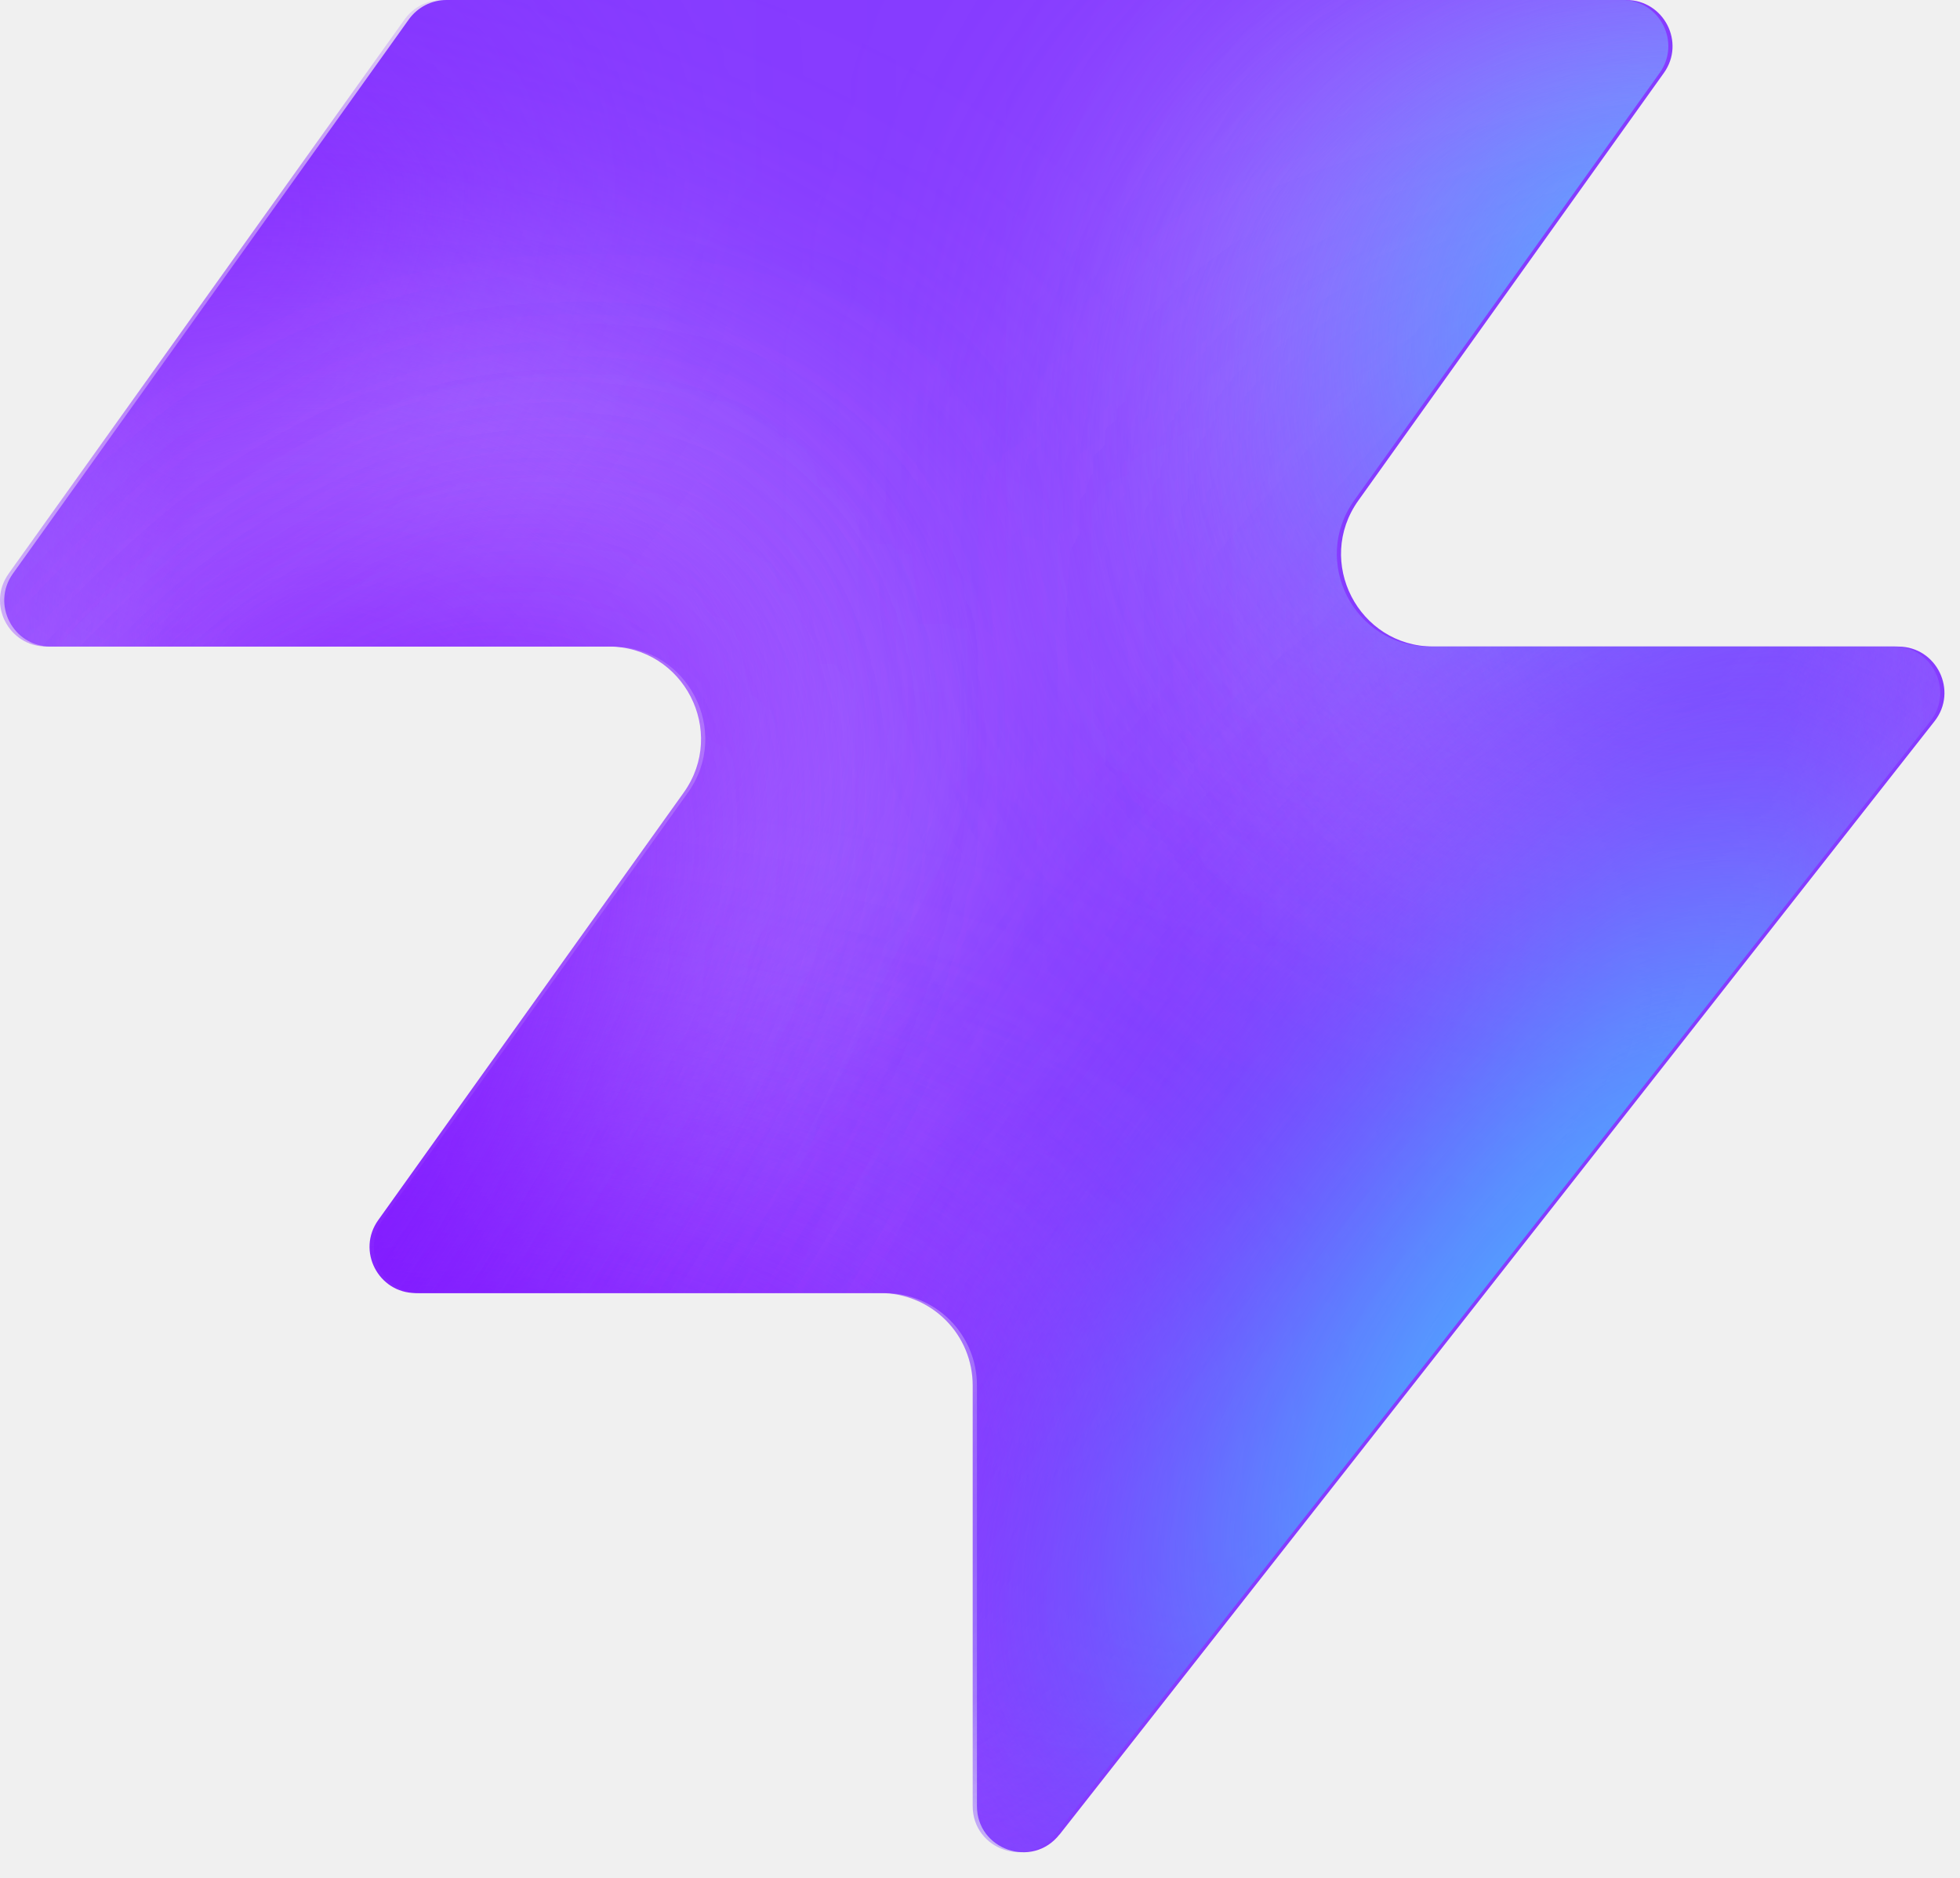
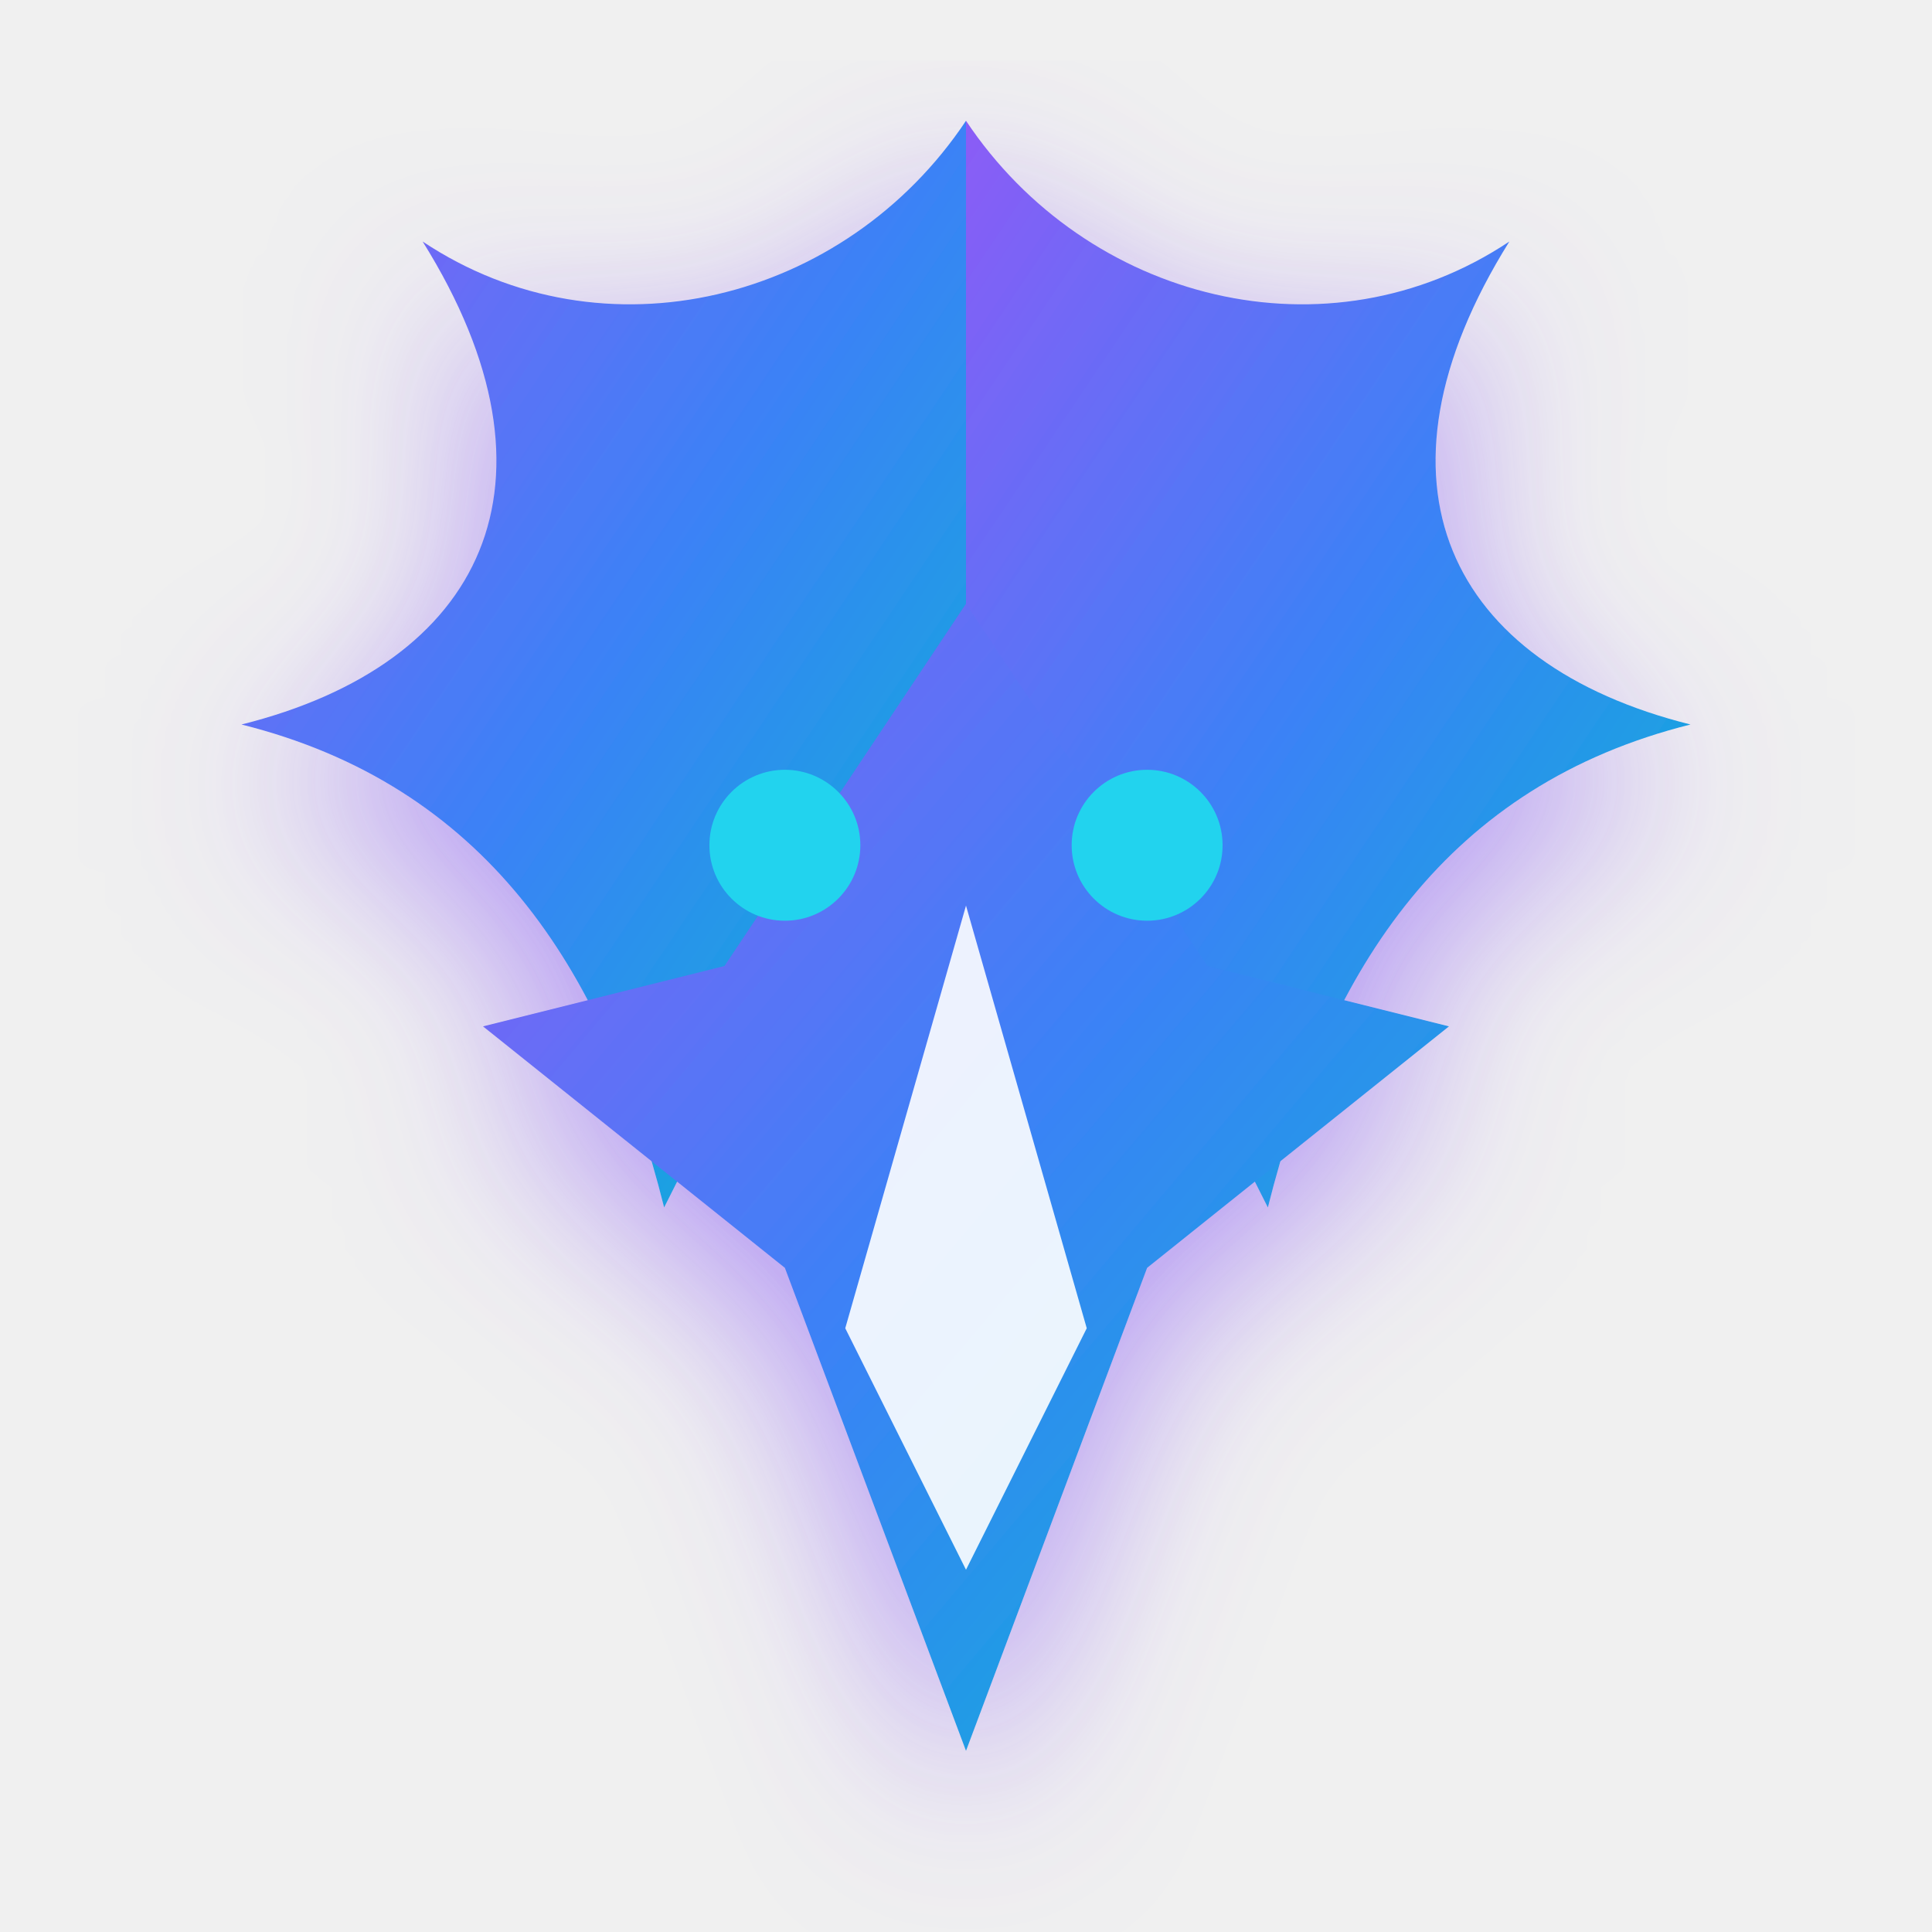
- <svg xmlns="http://www.w3.org/2000/svg" width="48" height="46" fill="none" viewBox="0 0 48 46">
-   <path fill="#863bff" d="M25.946 44.938c-.664.845-2.021.375-2.021-.698V33.937a2.26 2.26 0 0 0-2.262-2.262H10.287c-.92 0-1.456-1.04-.92-1.788l7.48-10.471c1.07-1.497 0-3.578-1.842-3.578H1.237c-.92 0-1.456-1.04-.92-1.788L10.013.474c.214-.297.556-.474.92-.474h28.894c.92 0 1.456 1.04.92 1.788l-7.48 10.471c-1.07 1.498 0 3.579 1.842 3.579h11.377c.943 0 1.473 1.088.89 1.83L25.947 44.94z" style="fill:#863bff;fill:color(display-p3 .525 .23 1);fill-opacity:1" />
-   <mask id="a" width="48" height="46" x="0" y="0" maskUnits="userSpaceOnUse" style="mask-type:alpha">
-     <path fill="#000" d="M25.842 44.938c-.664.844-2.021.375-2.021-.698V33.937a2.26 2.26 0 0 0-2.262-2.262H10.183c-.92 0-1.456-1.04-.92-1.788l7.48-10.471c1.07-1.498 0-3.579-1.842-3.579H1.133c-.92 0-1.456-1.04-.92-1.787L9.91.473c.214-.297.556-.474.92-.474h28.894c.92 0 1.456 1.04.92 1.788l-7.48 10.471c-1.07 1.498 0 3.578 1.842 3.578h11.377c.943 0 1.473 1.088.89 1.832L25.843 44.94z" style="fill:#000;fill-opacity:1" />
-   </mask>
-   <g mask="url(#a)">
-     <g filter="url(#b)">
-       <ellipse cx="5.508" cy="14.704" fill="#ede6ff" rx="5.508" ry="14.704" style="fill:#ede6ff;fill:color(display-p3 .927 .903 1);fill-opacity:1" transform="matrix(.00324 1 1 -.00324 -4.47 31.516)" />
-     </g>
-     <g filter="url(#c)">
-       <ellipse cx="10.399" cy="29.851" fill="#ede6ff" rx="10.399" ry="29.851" style="fill:#ede6ff;fill:color(display-p3 .927 .903 1);fill-opacity:1" transform="matrix(.00324 1 1 -.00324 -39.328 7.883)" />
-     </g>
-     <g filter="url(#d)">
-       <ellipse cx="5.508" cy="30.487" fill="#7e14ff" rx="5.508" ry="30.487" style="fill:#7e14ff;fill:color(display-p3 .492 .077 1);fill-opacity:1" transform="rotate(89.814 -25.913 -14.639)scale(1 -1)" />
-     </g>
-     <g filter="url(#e)">
-       <ellipse cx="5.508" cy="30.599" fill="#7e14ff" rx="5.508" ry="30.599" style="fill:#7e14ff;fill:color(display-p3 .492 .077 1);fill-opacity:1" transform="rotate(89.814 -32.644 -3.334)scale(1 -1)" />
-     </g>
-     <g filter="url(#f)">
-       <ellipse cx="5.508" cy="30.599" fill="#7e14ff" rx="5.508" ry="30.599" style="fill:#7e14ff;fill:color(display-p3 .492 .077 1);fill-opacity:1" transform="matrix(.00324 1 1 -.00324 -34.34 30.47)" />
-     </g>
-     <g filter="url(#g)">
-       <ellipse cx="14.072" cy="22.078" fill="#ede6ff" rx="14.072" ry="22.078" style="fill:#ede6ff;fill:color(display-p3 .927 .903 1);fill-opacity:1" transform="rotate(93.35 24.506 48.493)scale(-1 1)" />
-     </g>
-     <g filter="url(#h)">
-       <ellipse cx="3.47" cy="21.501" fill="#7e14ff" rx="3.47" ry="21.501" style="fill:#7e14ff;fill:color(display-p3 .492 .077 1);fill-opacity:1" transform="rotate(89.009 28.708 47.59)scale(-1 1)" />
-     </g>
-     <g filter="url(#i)">
-       <ellipse cx="3.47" cy="21.501" fill="#7e14ff" rx="3.47" ry="21.501" style="fill:#7e14ff;fill:color(display-p3 .492 .077 1);fill-opacity:1" transform="rotate(89.009 28.708 47.59)scale(-1 1)" />
-     </g>
-     <g filter="url(#j)">
-       <ellipse cx=".387" cy="8.972" fill="#7e14ff" rx="4.407" ry="29.108" style="fill:#7e14ff;fill:color(display-p3 .492 .077 1);fill-opacity:1" transform="rotate(39.51 .387 8.972)" />
-     </g>
-     <g filter="url(#k)">
-       <ellipse cx="47.523" cy="-6.092" fill="#7e14ff" rx="4.407" ry="29.108" style="fill:#7e14ff;fill:color(display-p3 .492 .077 1);fill-opacity:1" transform="rotate(37.892 47.523 -6.092)" />
-     </g>
-     <g filter="url(#l)">
-       <ellipse cx="41.412" cy="6.333" fill="#47bfff" rx="5.971" ry="9.665" style="fill:#47bfff;fill:color(display-p3 .28 .748 1);fill-opacity:1" transform="rotate(37.892 41.412 6.333)" />
-     </g>
-     <g filter="url(#m)">
-       <ellipse cx="-1.879" cy="38.332" fill="#7e14ff" rx="4.407" ry="29.108" style="fill:#7e14ff;fill:color(display-p3 .492 .077 1);fill-opacity:1" transform="rotate(37.892 -1.88 38.332)" />
-     </g>
-     <g filter="url(#n)">
-       <ellipse cx="-1.879" cy="38.332" fill="#7e14ff" rx="4.407" ry="29.108" style="fill:#7e14ff;fill:color(display-p3 .492 .077 1);fill-opacity:1" transform="rotate(37.892 -1.88 38.332)" />
-     </g>
-     <g filter="url(#o)">
-       <ellipse cx="35.651" cy="29.907" fill="#7e14ff" rx="4.407" ry="29.108" style="fill:#7e14ff;fill:color(display-p3 .492 .077 1);fill-opacity:1" transform="rotate(37.892 35.651 29.907)" />
-     </g>
-     <g filter="url(#p)">
-       <ellipse cx="38.418" cy="32.4" fill="#47bfff" rx="5.971" ry="15.297" style="fill:#47bfff;fill:color(display-p3 .28 .748 1);fill-opacity:1" transform="rotate(37.892 38.418 32.4)" />
-     </g>
-   </g>
+ <svg xmlns="http://www.w3.org/2000/svg" viewBox="0 0 64 64" fill="none">
  <defs>
-     <filter id="b" width="60.045" height="41.654" x="-19.77" y="16.149" color-interpolation-filters="sRGB" filterUnits="userSpaceOnUse">
-       <feFlood flood-opacity="0" result="BackgroundImageFix" />
-       <feBlend in="SourceGraphic" in2="BackgroundImageFix" result="shape" />
-       <feGaussianBlur result="effect1_foregroundBlur_2002_17158" stdDeviation="7.659" />
-     </filter>
-     <filter id="c" width="90.34" height="51.437" x="-54.613" y="-7.533" color-interpolation-filters="sRGB" filterUnits="userSpaceOnUse">
-       <feFlood flood-opacity="0" result="BackgroundImageFix" />
-       <feBlend in="SourceGraphic" in2="BackgroundImageFix" result="shape" />
-       <feGaussianBlur result="effect1_foregroundBlur_2002_17158" stdDeviation="7.659" />
-     </filter>
-     <filter id="d" width="79.355" height="29.4" x="-49.64" y="2.03" color-interpolation-filters="sRGB" filterUnits="userSpaceOnUse">
-       <feFlood flood-opacity="0" result="BackgroundImageFix" />
-       <feBlend in="SourceGraphic" in2="BackgroundImageFix" result="shape" />
-       <feGaussianBlur result="effect1_foregroundBlur_2002_17158" stdDeviation="4.596" />
-     </filter>
-     <filter id="e" width="79.579" height="29.4" x="-45.045" y="20.029" color-interpolation-filters="sRGB" filterUnits="userSpaceOnUse">
-       <feFlood flood-opacity="0" result="BackgroundImageFix" />
-       <feBlend in="SourceGraphic" in2="BackgroundImageFix" result="shape" />
-       <feGaussianBlur result="effect1_foregroundBlur_2002_17158" stdDeviation="4.596" />
-     </filter>
-     <filter id="f" width="79.579" height="29.4" x="-43.513" y="21.178" color-interpolation-filters="sRGB" filterUnits="userSpaceOnUse">
-       <feFlood flood-opacity="0" result="BackgroundImageFix" />
-       <feBlend in="SourceGraphic" in2="BackgroundImageFix" result="shape" />
-       <feGaussianBlur result="effect1_foregroundBlur_2002_17158" stdDeviation="4.596" />
-     </filter>
-     <filter id="g" width="74.749" height="58.852" x="15.756" y="-17.901" color-interpolation-filters="sRGB" filterUnits="userSpaceOnUse">
-       <feFlood flood-opacity="0" result="BackgroundImageFix" />
-       <feBlend in="SourceGraphic" in2="BackgroundImageFix" result="shape" />
-       <feGaussianBlur result="effect1_foregroundBlur_2002_17158" stdDeviation="7.659" />
-     </filter>
-     <filter id="h" width="61.377" height="25.362" x="23.548" y="2.284" color-interpolation-filters="sRGB" filterUnits="userSpaceOnUse">
-       <feFlood flood-opacity="0" result="BackgroundImageFix" />
-       <feBlend in="SourceGraphic" in2="BackgroundImageFix" result="shape" />
-       <feGaussianBlur result="effect1_foregroundBlur_2002_17158" stdDeviation="4.596" />
-     </filter>
-     <filter id="i" width="61.377" height="25.362" x="23.548" y="2.284" color-interpolation-filters="sRGB" filterUnits="userSpaceOnUse">
-       <feFlood flood-opacity="0" result="BackgroundImageFix" />
-       <feBlend in="SourceGraphic" in2="BackgroundImageFix" result="shape" />
-       <feGaussianBlur result="effect1_foregroundBlur_2002_17158" stdDeviation="4.596" />
-     </filter>
-     <filter id="j" width="56.045" height="63.649" x="-27.636" y="-22.853" color-interpolation-filters="sRGB" filterUnits="userSpaceOnUse">
-       <feFlood flood-opacity="0" result="BackgroundImageFix" />
-       <feBlend in="SourceGraphic" in2="BackgroundImageFix" result="shape" />
-       <feGaussianBlur result="effect1_foregroundBlur_2002_17158" stdDeviation="4.596" />
-     </filter>
-     <filter id="k" width="54.814" height="64.646" x="20.116" y="-38.415" color-interpolation-filters="sRGB" filterUnits="userSpaceOnUse">
-       <feFlood flood-opacity="0" result="BackgroundImageFix" />
-       <feBlend in="SourceGraphic" in2="BackgroundImageFix" result="shape" />
-       <feGaussianBlur result="effect1_foregroundBlur_2002_17158" stdDeviation="4.596" />
-     </filter>
-     <filter id="l" width="33.541" height="35.313" x="24.641" y="-11.323" color-interpolation-filters="sRGB" filterUnits="userSpaceOnUse">
-       <feFlood flood-opacity="0" result="BackgroundImageFix" />
-       <feBlend in="SourceGraphic" in2="BackgroundImageFix" result="shape" />
-       <feGaussianBlur result="effect1_foregroundBlur_2002_17158" stdDeviation="4.596" />
-     </filter>
-     <filter id="m" width="54.814" height="64.646" x="-29.286" y="6.009" color-interpolation-filters="sRGB" filterUnits="userSpaceOnUse">
-       <feFlood flood-opacity="0" result="BackgroundImageFix" />
-       <feBlend in="SourceGraphic" in2="BackgroundImageFix" result="shape" />
-       <feGaussianBlur result="effect1_foregroundBlur_2002_17158" stdDeviation="4.596" />
-     </filter>
-     <filter id="n" width="54.814" height="64.646" x="-29.286" y="6.009" color-interpolation-filters="sRGB" filterUnits="userSpaceOnUse">
-       <feFlood flood-opacity="0" result="BackgroundImageFix" />
-       <feBlend in="SourceGraphic" in2="BackgroundImageFix" result="shape" />
-       <feGaussianBlur result="effect1_foregroundBlur_2002_17158" stdDeviation="4.596" />
-     </filter>
-     <filter id="o" width="54.814" height="64.646" x="8.244" y="-2.416" color-interpolation-filters="sRGB" filterUnits="userSpaceOnUse">
-       <feFlood flood-opacity="0" result="BackgroundImageFix" />
-       <feBlend in="SourceGraphic" in2="BackgroundImageFix" result="shape" />
-       <feGaussianBlur result="effect1_foregroundBlur_2002_17158" stdDeviation="4.596" />
-     </filter>
-     <filter id="p" width="39.409" height="43.623" x="18.713" y="10.588" color-interpolation-filters="sRGB" filterUnits="userSpaceOnUse">
-       <feFlood flood-opacity="0" result="BackgroundImageFix" />
-       <feBlend in="SourceGraphic" in2="BackgroundImageFix" result="shape" />
-       <feGaussianBlur result="effect1_foregroundBlur_2002_17158" stdDeviation="4.596" />
+     <linearGradient id="dragonGradient" x1="0%" y1="0%" x2="100%" y2="100%">
+       <stop offset="0%" stop-color="#8b5cf6" />
+       <stop offset="50%" stop-color="#3b82f6" />
+       <stop offset="100%" stop-color="#06b6d4" />
+     </linearGradient>
+     <filter id="dragonGlow" x="-20%" y="-20%" width="140%" height="140%">
+       <feDropShadow dx="0" dy="2" stdDeviation="3" flood-color="#8b5cf6" flood-opacity="0.6" />
    </filter>
  </defs>
+   <g filter="url(#dragonGlow)">
+     <path d="M 32 4 C 36 10, 44 12, 50 8 C 45 16, 48 22, 56 24 C 48 26, 44 32, 42 40 C 38 32, 34 26, 32 24 Z" fill="url(#dragonGradient)" />
+     <path d="M 32 4 C 28 10, 20 12, 14 8 C 19 16, 16 22, 8 24 C 16 26, 20 32, 22 40 C 26 32, 30 26, 32 24 Z" fill="url(#dragonGradient)" />
+     <path d="M 32 20 L 40 32 L 48 34 L 38 42 L 32 58 L 26 42 L 16 34 L 24 32 Z" fill="url(#dragonGradient)" />
+     <path d="M 32 30 L 36 44 L 32 52 L 28 44 Z" fill="#ffffff" opacity="0.9" />
+     <circle cx="26" cy="28" r="2.5" fill="#22d3ee" />
+     <circle cx="38" cy="28" r="2.5" fill="#22d3ee" />
+   </g>
</svg>
